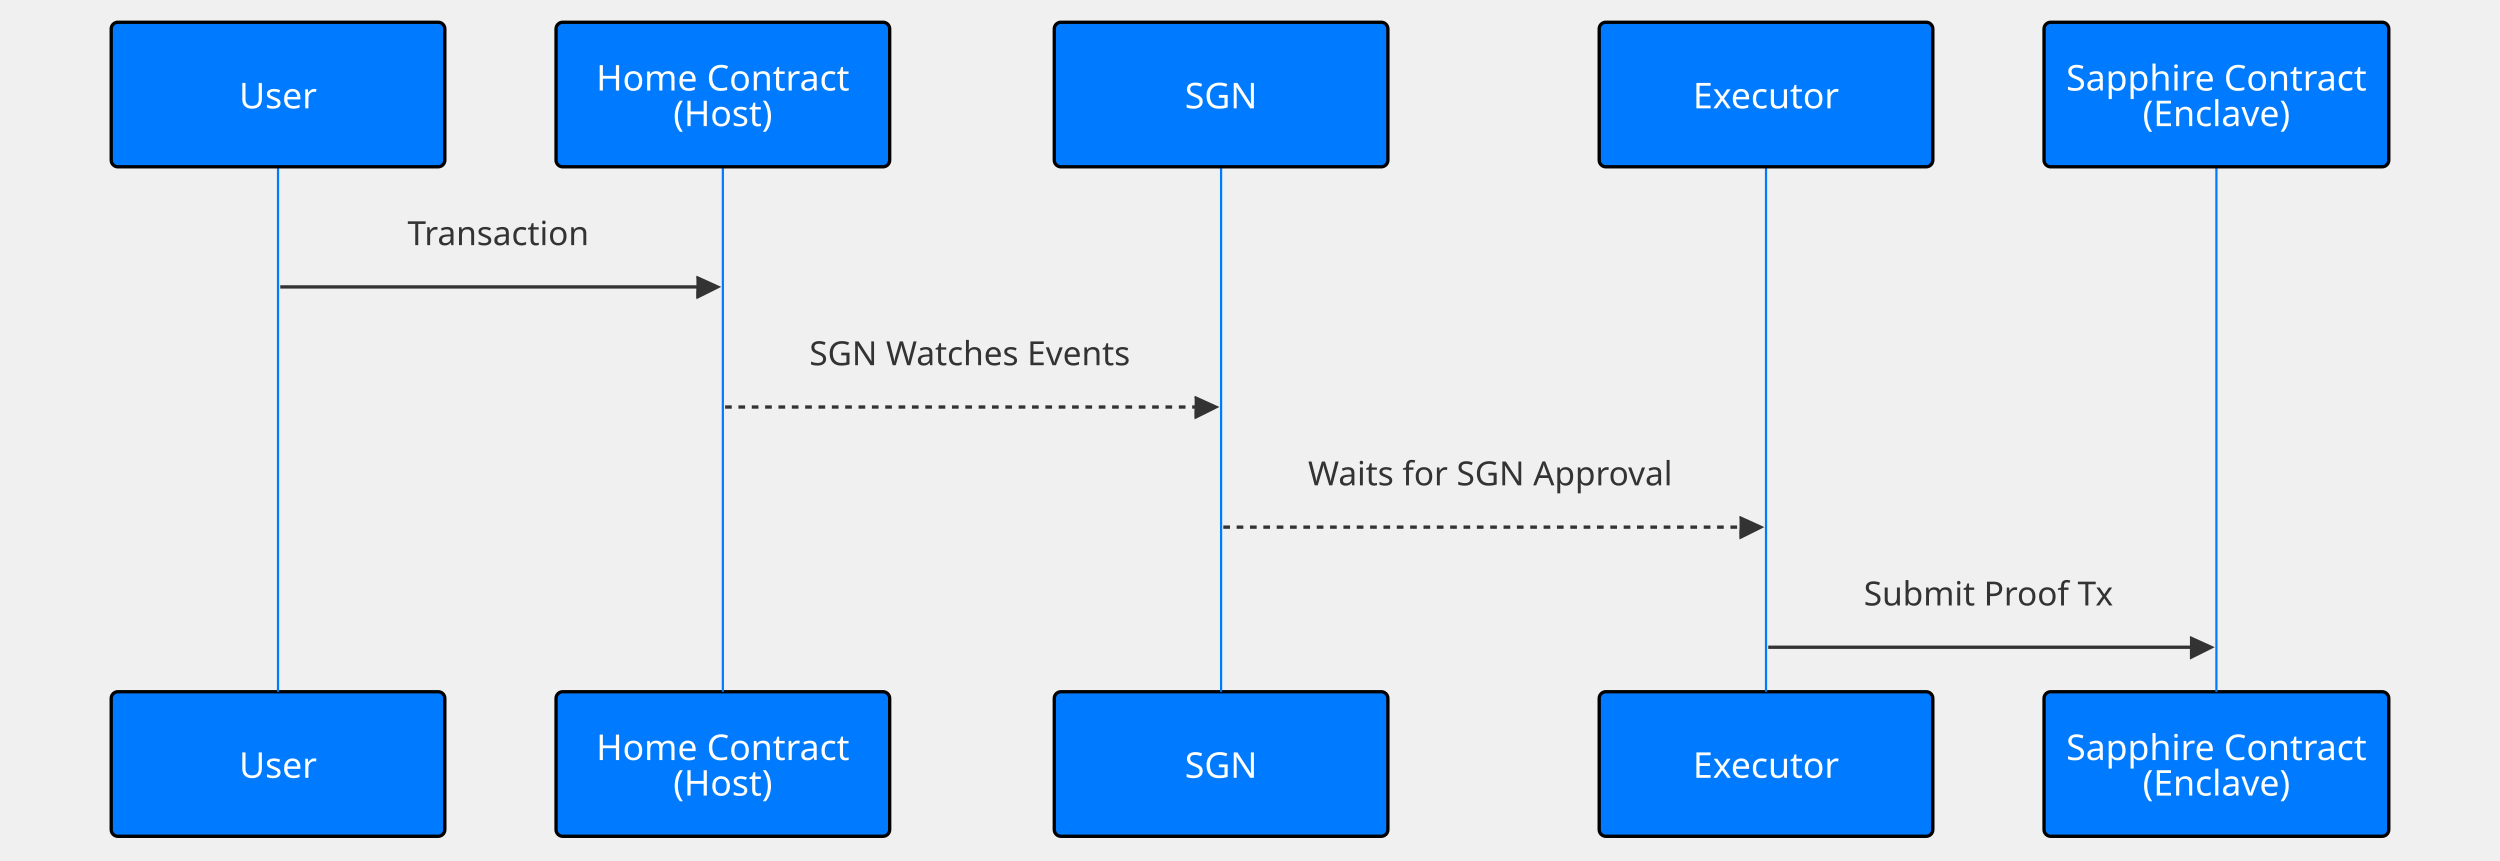
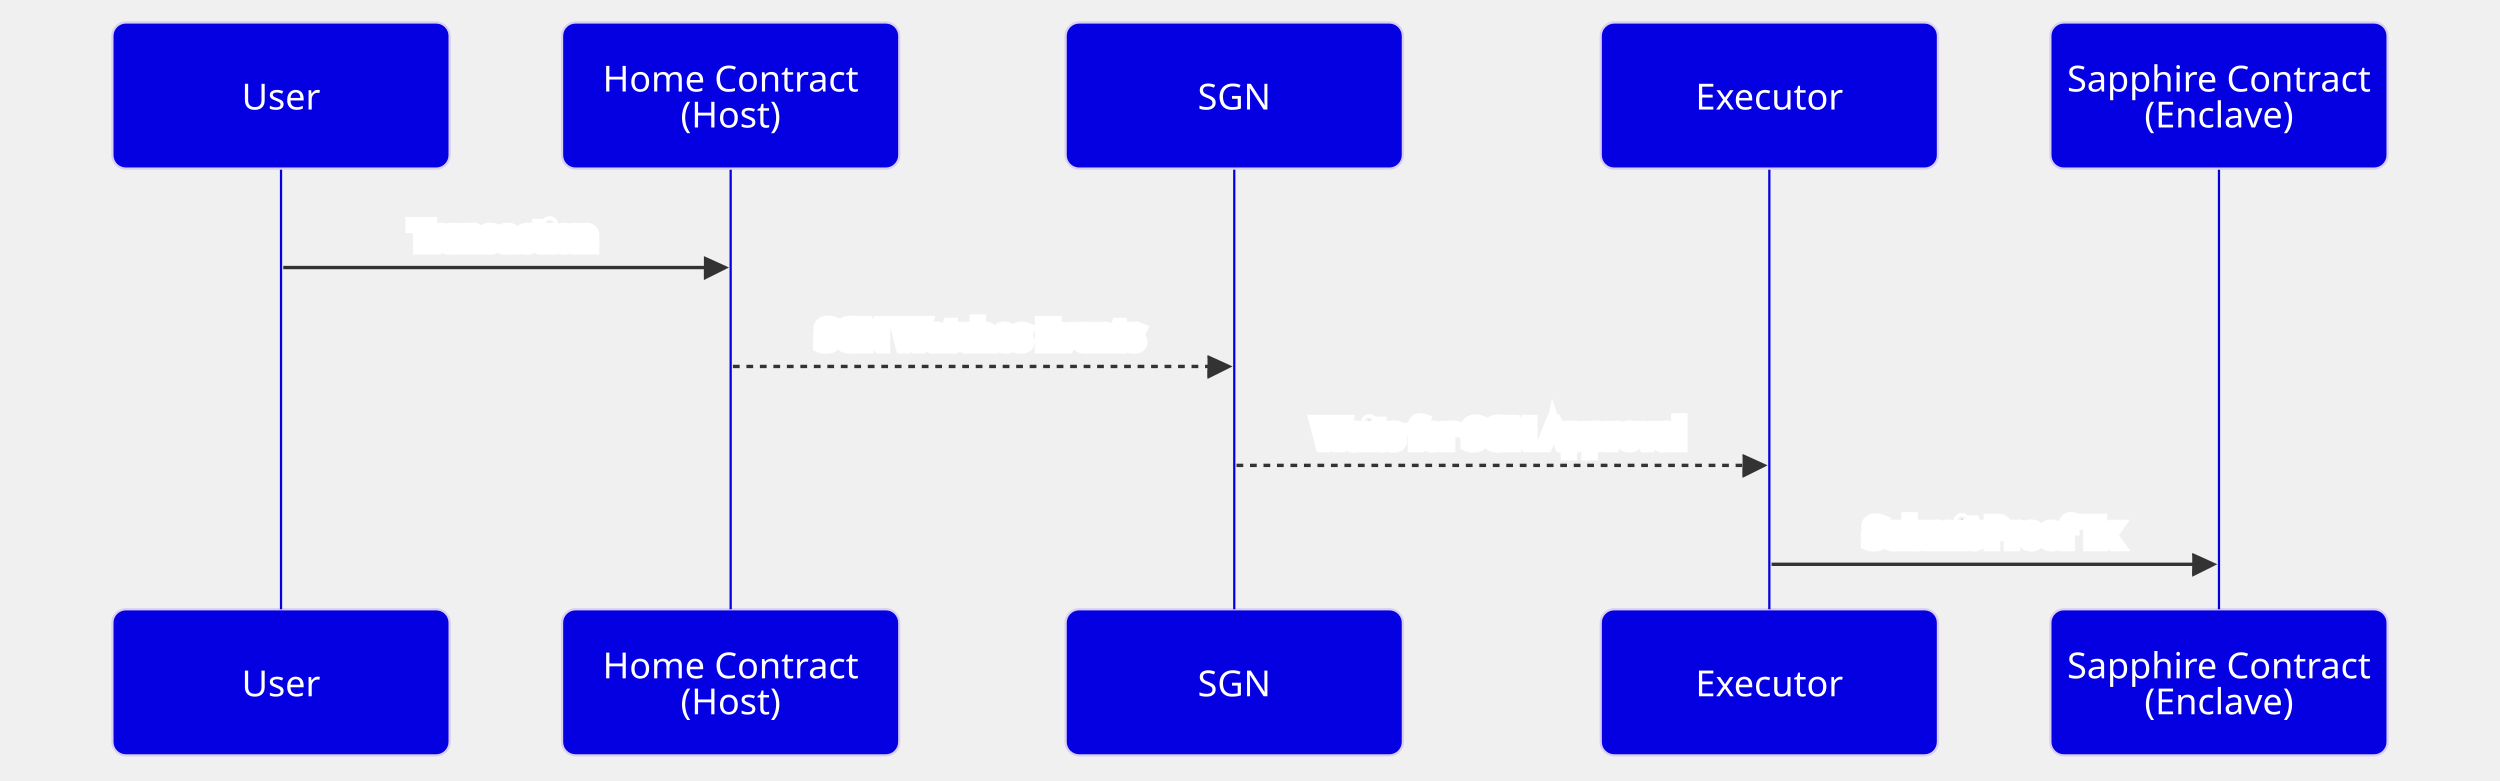
- <svg xmlns="http://www.w3.org/2000/svg" aria-roledescription="sequence" role="graphics-document document" viewBox="-50 -10 1124 387" style="max-width: 1124px; background-color: white;" width="100%" id="my-svg">
+ <svg xmlns="http://www.w3.org/2000/svg" aria-roledescription="sequence" role="graphics-document document" viewBox="-50 -10 1112 347" style="max-width: 1112px; background-color: transparent;" width="100%" id="my-svg">
  <g>
-     <rect class="actor actor-bottom" ry="3" rx="3" name="Sapphire" height="65" width="155" stroke="#666" fill="#eaeaea" y="301" x="869" />
-     <text style="text-anchor: middle; font-size: 16px; font-weight: 400; font-family: &quot;Noto Sans&quot;;" class="actor actor-box" alignment-baseline="central" dominant-baseline="central" y="333.5" x="946.5">
-       <tspan dy="-8" x="946.5">Sapphire Contract</tspan>
+     <rect class="actor actor-bottom" ry="3" rx="3" name="Sapphire" height="65" width="150" stroke="#666" fill="#eaeaea" y="261" x="862" />
+     <text style="text-anchor: middle; font-size: 16px; font-weight: 400; font-family: Tahoma, Verdana, Segoe, sans-serif;" class="actor actor-box" alignment-baseline="central" dominant-baseline="central" y="293.5" x="937">
+       <tspan dy="-8" x="937">Sapphire Contract</tspan>
    </text>
-     <text style="text-anchor: middle; font-size: 16px; font-weight: 400; font-family: &quot;Noto Sans&quot;;" class="actor actor-box" alignment-baseline="central" dominant-baseline="central" y="333.5" x="946.5">
-       <tspan dy="8" x="946.5">(Enclave)</tspan>
+     <text style="text-anchor: middle; font-size: 16px; font-weight: 400; font-family: Tahoma, Verdana, Segoe, sans-serif;" class="actor actor-box" alignment-baseline="central" dominant-baseline="central" y="293.5" x="937">
+       <tspan dy="8" x="937">(Enclave)</tspan>
    </text>
  </g>
  <g>
-     <rect class="actor actor-bottom" ry="3" rx="3" name="Executor" height="65" width="150" stroke="#666" fill="#eaeaea" y="301" x="669" />
-     <text style="text-anchor: middle; font-size: 16px; font-weight: 400; font-family: &quot;Noto Sans&quot;;" class="actor actor-box" alignment-baseline="central" dominant-baseline="central" y="333.5" x="744">
-       <tspan dy="0" x="744">Executor</tspan>
+     <rect class="actor actor-bottom" ry="3" rx="3" name="Executor" height="65" width="150" stroke="#666" fill="#eaeaea" y="261" x="662" />
+     <text style="text-anchor: middle; font-size: 16px; font-weight: 400; font-family: Tahoma, Verdana, Segoe, sans-serif;" class="actor actor-box" alignment-baseline="central" dominant-baseline="central" y="293.5" x="737">
+       <tspan dy="0" x="737">Executor</tspan>
    </text>
  </g>
  <g>
-     <rect class="actor actor-bottom" ry="3" rx="3" name="SGN" height="65" width="150" stroke="#666" fill="#eaeaea" y="301" x="424" />
-     <text style="text-anchor: middle; font-size: 16px; font-weight: 400; font-family: &quot;Noto Sans&quot;;" class="actor actor-box" alignment-baseline="central" dominant-baseline="central" y="333.5" x="499">
+     <rect class="actor actor-bottom" ry="3" rx="3" name="SGN" height="65" width="150" stroke="#666" fill="#eaeaea" y="261" x="424" />
+     <text style="text-anchor: middle; font-size: 16px; font-weight: 400; font-family: Tahoma, Verdana, Segoe, sans-serif;" class="actor actor-box" alignment-baseline="central" dominant-baseline="central" y="293.5" x="499">
      <tspan dy="0" x="499">SGN</tspan>
    </text>
  </g>
  <g>
-     <rect class="actor actor-bottom" ry="3" rx="3" name="Home" height="65" width="150" stroke="#666" fill="#eaeaea" y="301" x="200" />
-     <text style="text-anchor: middle; font-size: 16px; font-weight: 400; font-family: &quot;Noto Sans&quot;;" class="actor actor-box" alignment-baseline="central" dominant-baseline="central" y="333.5" x="275">
+     <rect class="actor actor-bottom" ry="3" rx="3" name="Home" height="65" width="150" stroke="#666" fill="#eaeaea" y="261" x="200" />
+     <text style="text-anchor: middle; font-size: 16px; font-weight: 400; font-family: Tahoma, Verdana, Segoe, sans-serif;" class="actor actor-box" alignment-baseline="central" dominant-baseline="central" y="293.5" x="275">
      <tspan dy="-8" x="275">Home Contract</tspan>
    </text>
-     <text style="text-anchor: middle; font-size: 16px; font-weight: 400; font-family: &quot;Noto Sans&quot;;" class="actor actor-box" alignment-baseline="central" dominant-baseline="central" y="333.5" x="275">
+     <text style="text-anchor: middle; font-size: 16px; font-weight: 400; font-family: Tahoma, Verdana, Segoe, sans-serif;" class="actor actor-box" alignment-baseline="central" dominant-baseline="central" y="293.5" x="275">
      <tspan dy="8" x="275">(Host)</tspan>
    </text>
  </g>
  <g>
-     <rect class="actor actor-bottom" ry="3" rx="3" name="User" height="65" width="150" stroke="#666" fill="#eaeaea" y="301" x="0" />
-     <text style="text-anchor: middle; font-size: 16px; font-weight: 400; font-family: &quot;Noto Sans&quot;;" class="actor actor-box" alignment-baseline="central" dominant-baseline="central" y="333.5" x="75">
+     <rect class="actor actor-bottom" ry="3" rx="3" name="User" height="65" width="150" stroke="#666" fill="#eaeaea" y="261" x="0" />
+     <text style="text-anchor: middle; font-size: 16px; font-weight: 400; font-family: Tahoma, Verdana, Segoe, sans-serif;" class="actor actor-box" alignment-baseline="central" dominant-baseline="central" y="293.5" x="75">
      <tspan dy="0" x="75">User</tspan>
    </text>
  </g>
  <g>
-     <line name="Sapphire" stroke="#999" stroke-width="0.5px" class="actor-line 200" y2="301" x2="946.5" y1="65" x1="946.5" id="actor4" />
+     <line name="Sapphire" stroke="#999" stroke-width="0.5px" class="actor-line 200" y2="261" x2="937" y1="65" x1="937" id="actor4" />
    <g id="root-4">
-       <rect class="actor actor-top" ry="3" rx="3" name="Sapphire" height="65" width="155" stroke="#666" fill="#eaeaea" y="0" x="869" />
-       <text style="text-anchor: middle; font-size: 16px; font-weight: 400; font-family: &quot;Noto Sans&quot;;" class="actor actor-box" alignment-baseline="central" dominant-baseline="central" y="32.5" x="946.5">
-         <tspan dy="-8" x="946.5">Sapphire Contract</tspan>
+       <rect class="actor actor-top" ry="3" rx="3" name="Sapphire" height="65" width="150" stroke="#666" fill="#eaeaea" y="0" x="862" />
+       <text style="text-anchor: middle; font-size: 16px; font-weight: 400; font-family: Tahoma, Verdana, Segoe, sans-serif;" class="actor actor-box" alignment-baseline="central" dominant-baseline="central" y="32.5" x="937">
+         <tspan dy="-8" x="937">Sapphire Contract</tspan>
      </text>
-       <text style="text-anchor: middle; font-size: 16px; font-weight: 400; font-family: &quot;Noto Sans&quot;;" class="actor actor-box" alignment-baseline="central" dominant-baseline="central" y="32.5" x="946.5">
-         <tspan dy="8" x="946.5">(Enclave)</tspan>
+       <text style="text-anchor: middle; font-size: 16px; font-weight: 400; font-family: Tahoma, Verdana, Segoe, sans-serif;" class="actor actor-box" alignment-baseline="central" dominant-baseline="central" y="32.5" x="937">
+         <tspan dy="8" x="937">(Enclave)</tspan>
      </text>
    </g>
  </g>
  <g>
-     <line name="Executor" stroke="#999" stroke-width="0.5px" class="actor-line 200" y2="301" x2="744" y1="65" x1="744" id="actor3" />
+     <line name="Executor" stroke="#999" stroke-width="0.5px" class="actor-line 200" y2="261" x2="737" y1="65" x1="737" id="actor3" />
    <g id="root-3">
-       <rect class="actor actor-top" ry="3" rx="3" name="Executor" height="65" width="150" stroke="#666" fill="#eaeaea" y="0" x="669" />
-       <text style="text-anchor: middle; font-size: 16px; font-weight: 400; font-family: &quot;Noto Sans&quot;;" class="actor actor-box" alignment-baseline="central" dominant-baseline="central" y="32.5" x="744">
-         <tspan dy="0" x="744">Executor</tspan>
+       <rect class="actor actor-top" ry="3" rx="3" name="Executor" height="65" width="150" stroke="#666" fill="#eaeaea" y="0" x="662" />
+       <text style="text-anchor: middle; font-size: 16px; font-weight: 400; font-family: Tahoma, Verdana, Segoe, sans-serif;" class="actor actor-box" alignment-baseline="central" dominant-baseline="central" y="32.5" x="737">
+         <tspan dy="0" x="737">Executor</tspan>
      </text>
    </g>
  </g>
  <g>
-     <line name="SGN" stroke="#999" stroke-width="0.5px" class="actor-line 200" y2="301" x2="499" y1="65" x1="499" id="actor2" />
+     <line name="SGN" stroke="#999" stroke-width="0.5px" class="actor-line 200" y2="261" x2="499" y1="65" x1="499" id="actor2" />
    <g id="root-2">
      <rect class="actor actor-top" ry="3" rx="3" name="SGN" height="65" width="150" stroke="#666" fill="#eaeaea" y="0" x="424" />
-       <text style="text-anchor: middle; font-size: 16px; font-weight: 400; font-family: &quot;Noto Sans&quot;;" class="actor actor-box" alignment-baseline="central" dominant-baseline="central" y="32.5" x="499">
+       <text style="text-anchor: middle; font-size: 16px; font-weight: 400; font-family: Tahoma, Verdana, Segoe, sans-serif;" class="actor actor-box" alignment-baseline="central" dominant-baseline="central" y="32.5" x="499">
        <tspan dy="0" x="499">SGN</tspan>
      </text>
    </g>
  </g>
  <g>
-     <line name="Home" stroke="#999" stroke-width="0.5px" class="actor-line 200" y2="301" x2="275" y1="65" x1="275" id="actor1" />
+     <line name="Home" stroke="#999" stroke-width="0.5px" class="actor-line 200" y2="261" x2="275" y1="65" x1="275" id="actor1" />
    <g id="root-1">
      <rect class="actor actor-top" ry="3" rx="3" name="Home" height="65" width="150" stroke="#666" fill="#eaeaea" y="0" x="200" />
-       <text style="text-anchor: middle; font-size: 16px; font-weight: 400; font-family: &quot;Noto Sans&quot;;" class="actor actor-box" alignment-baseline="central" dominant-baseline="central" y="32.5" x="275">
+       <text style="text-anchor: middle; font-size: 16px; font-weight: 400; font-family: Tahoma, Verdana, Segoe, sans-serif;" class="actor actor-box" alignment-baseline="central" dominant-baseline="central" y="32.5" x="275">
        <tspan dy="-8" x="275">Home Contract</tspan>
      </text>
-       <text style="text-anchor: middle; font-size: 16px; font-weight: 400; font-family: &quot;Noto Sans&quot;;" class="actor actor-box" alignment-baseline="central" dominant-baseline="central" y="32.5" x="275">
+       <text style="text-anchor: middle; font-size: 16px; font-weight: 400; font-family: Tahoma, Verdana, Segoe, sans-serif;" class="actor actor-box" alignment-baseline="central" dominant-baseline="central" y="32.5" x="275">
        <tspan dy="8" x="275">(Host)</tspan>
      </text>
    </g>
  </g>
  <g>
-     <line name="User" stroke="#999" stroke-width="0.5px" class="actor-line 200" y2="301" x2="75" y1="65" x1="75" id="actor0" />
+     <line name="User" stroke="#999" stroke-width="0.5px" class="actor-line 200" y2="261" x2="75" y1="65" x1="75" id="actor0" />
    <g id="root-0">
      <rect class="actor actor-top" ry="3" rx="3" name="User" height="65" width="150" stroke="#666" fill="#eaeaea" y="0" x="0" />
-       <text style="text-anchor: middle; font-size: 16px; font-weight: 400; font-family: &quot;Noto Sans&quot;;" class="actor actor-box" alignment-baseline="central" dominant-baseline="central" y="32.5" x="75">
+       <text style="text-anchor: middle; font-size: 16px; font-weight: 400; font-family: Tahoma, Verdana, Segoe, sans-serif;" class="actor actor-box" alignment-baseline="central" dominant-baseline="central" y="32.5" x="75">
        <tspan dy="0" x="75">User</tspan>
      </text>
    </g>
  </g>
-   <style>#my-svg{font-family:Noto Sans;font-size:16px;fill:#333;}@keyframes edge-animation-frame{from{stroke-dashoffset:0;}}@keyframes dash{to{stroke-dashoffset:0;}}#my-svg .edge-animation-slow{stroke-dasharray:9,5!important;stroke-dashoffset:900;animation:dash 50s linear infinite;stroke-linecap:round;}#my-svg .edge-animation-fast{stroke-dasharray:9,5!important;stroke-dashoffset:900;animation:dash 20s linear infinite;stroke-linecap:round;}#my-svg .error-icon{fill:#552222;}#my-svg .error-text{fill:#552222;stroke:#552222;}#my-svg .edge-thickness-normal{stroke-width:1px;}#my-svg .edge-thickness-thick{stroke-width:3.5px;}#my-svg .edge-pattern-solid{stroke-dasharray:0;}#my-svg .edge-thickness-invisible{stroke-width:0;fill:none;}#my-svg .edge-pattern-dashed{stroke-dasharray:3;}#my-svg .edge-pattern-dotted{stroke-dasharray:2;}#my-svg .marker{fill:#333333;stroke:#333333;}#my-svg .marker.cross{stroke:#333333;}#my-svg svg{font-family:Noto Sans;font-size:16px;}#my-svg p{margin:0;}#my-svg .actor{stroke:hsl(259.626, 59.777%, 87.902%);fill:#ECECFF;}#my-svg text.actor&gt;tspan{fill:black;stroke:none;}#my-svg .actor-line{stroke:hsl(259.626, 59.777%, 87.902%);}#my-svg .messageLine0{stroke-width:1.5;stroke-dasharray:none;stroke:#333;}#my-svg .messageLine1{stroke-width:1.5;stroke-dasharray:2,2;stroke:#333;}#my-svg #arrowhead path{fill:#333;stroke:#333;}#my-svg .sequenceNumber{fill:white;}#my-svg #sequencenumber{fill:#333;}#my-svg #crosshead path{fill:#333;stroke:#333;}#my-svg .messageText{fill:#333;stroke:none;}#my-svg .labelBox{stroke:hsl(259.626, 59.777%, 87.902%);fill:#ECECFF;}#my-svg .labelText,#my-svg .labelText&gt;tspan{fill:black;stroke:none;}#my-svg .loopText,#my-svg .loopText&gt;tspan{fill:black;stroke:none;}#my-svg .loopLine{stroke-width:2px;stroke-dasharray:2,2;stroke:hsl(259.626, 59.777%, 87.902%);fill:hsl(259.626, 59.777%, 87.902%);}#my-svg .note{stroke:#aaaa33;fill:#fff5ad;}#my-svg .noteText,#my-svg .noteText&gt;tspan{fill:black;stroke:none;}#my-svg .activation0{fill:#f4f4f4;stroke:#666;}#my-svg .activation1{fill:#f4f4f4;stroke:#666;}#my-svg .activation2{fill:#f4f4f4;stroke:#666;}#my-svg .actorPopupMenu{position:absolute;}#my-svg .actorPopupMenuPanel{position:absolute;fill:#ECECFF;box-shadow:0px 8px 16px 0px rgba(0,0,0,0.2);filter:drop-shadow(3px 5px 2px rgb(0 0 0 / 0.4));}#my-svg .actor-man line{stroke:hsl(259.626, 59.777%, 87.902%);fill:#ECECFF;}#my-svg .actor-man circle,#my-svg line{stroke:hsl(259.626, 59.777%, 87.902%);fill:#ECECFF;stroke-width:2px;}#my-svg .actor,#my-svg .labelBox{stroke:black!important;stroke-width:1.5px!important;fill:#007bff!important;}#my-svg .note{fill:#007bff!important;stroke-width:1px!important;stroke:black!important;}#my-svg .noteText tspan,#my-svg .actor tspan,#my-svg .labelText{fill:white!important;}#my-svg .loopText,#my-svg .loopText tspan{fill:#007bff!important;}#my-svg .actor-line{stroke:#007bff!important;stroke-width:1px;}#my-svg .messageText,#my-svg .loopText,#my-svg .labelText,#my-svg .noteText{font-size:15px!important;stroke:none!important;background:white!important;}#my-svg .loopLine,#my-svg line{stroke:#333!important;stroke-width:1px;fill:none!important;}#my-svg .activation0{fill:#eaecef;stroke:#333;}@media (prefers-color-scheme: dark){#my-svg{background-color:#1b1b1d!important;}#my-svg #arrowhead path{fill:white!important;stroke:white!important;}#my-svg .actor,#my-svg .labelBox{stroke:white!important;stroke-width:1.5px!important;fill:#1E88E5!important;}#my-svg .note{fill:#1E88E5!important;stroke-width:1px!important;}#my-svg .noteText tspan,#my-svg .actor tspan,#my-svg .labelText{fill:white!important;}#my-svg .actor-line{stroke:white!important;stroke-width:1px;}#my-svg .messageLine0,#my-svg line{stroke:white!important;}#my-svg .messageText,#my-svg .labelText,#my-svg .noteText{font-size:15px!important;fill:white!important;}#my-svg .loopText,#my-svg .loopText tspan{font-size:15px!important;fill:#1E88E5!important;}#my-svg .loopLine,#my-svg line{stroke:white!important;stroke-width:1px;}#my-svg .activation0{fill:#666666!important;stroke:white;}}#my-svg :root{--mermaid-font-family:Noto Sans;}</style>
+   <style>#my-svg{font-family:Tahoma,Verdana,Segoe,sans-serif;font-size:16px;fill:#333;}@keyframes edge-animation-frame{from{stroke-dashoffset:0;}}@keyframes dash{to{stroke-dashoffset:0;}}#my-svg .edge-animation-slow{stroke-dasharray:9,5!important;stroke-dashoffset:900;animation:dash 50s linear infinite;stroke-linecap:round;}#my-svg .edge-animation-fast{stroke-dasharray:9,5!important;stroke-dashoffset:900;animation:dash 20s linear infinite;stroke-linecap:round;}#my-svg .error-icon{fill:#552222;}#my-svg .error-text{fill:#552222;stroke:#552222;}#my-svg .edge-thickness-normal{stroke-width:1px;}#my-svg .edge-thickness-thick{stroke-width:3.5px;}#my-svg .edge-pattern-solid{stroke-dasharray:0;}#my-svg .edge-thickness-invisible{stroke-width:0;fill:none;}#my-svg .edge-pattern-dashed{stroke-dasharray:3;}#my-svg .edge-pattern-dotted{stroke-dasharray:2;}#my-svg .marker{fill:#333333;stroke:#333333;}#my-svg .marker.cross{stroke:#333333;}#my-svg svg{font-family:Tahoma,Verdana,Segoe,sans-serif;font-size:16px;}#my-svg p{margin:0;}#my-svg .actor{stroke:hsl(259.626, 59.777%, 87.902%);fill:#ECECFF;}#my-svg text.actor&gt;tspan{fill:black;stroke:none;}#my-svg .actor-line{stroke:hsl(259.626, 59.777%, 87.902%);}#my-svg .messageLine0{stroke-width:1.5;stroke-dasharray:none;stroke:#333;}#my-svg .messageLine1{stroke-width:1.5;stroke-dasharray:2,2;stroke:#333;}#my-svg #arrowhead path{fill:#333;stroke:#333;}#my-svg .sequenceNumber{fill:white;}#my-svg #sequencenumber{fill:#333;}#my-svg #crosshead path{fill:#333;stroke:#333;}#my-svg .messageText{fill:#333;stroke:none;}#my-svg .labelBox{stroke:hsl(259.626, 59.777%, 87.902%);fill:#ECECFF;}#my-svg .labelText,#my-svg .labelText&gt;tspan{fill:black;stroke:none;}#my-svg .loopText,#my-svg .loopText&gt;tspan{fill:black;stroke:none;}#my-svg .loopLine{stroke-width:2px;stroke-dasharray:2,2;stroke:hsl(259.626, 59.777%, 87.902%);fill:hsl(259.626, 59.777%, 87.902%);}#my-svg .note{stroke:#aaaa33;fill:#fff5ad;}#my-svg .noteText,#my-svg .noteText&gt;tspan{fill:black;stroke:none;}#my-svg .activation0{fill:#f4f4f4;stroke:#666;}#my-svg .activation1{fill:#f4f4f4;stroke:#666;}#my-svg .activation2{fill:#f4f4f4;stroke:#666;}#my-svg .actorPopupMenu{position:absolute;}#my-svg .actorPopupMenuPanel{position:absolute;fill:#ECECFF;box-shadow:0px 8px 16px 0px rgba(0,0,0,0.2);filter:drop-shadow(3px 5px 2px rgb(0 0 0 / 0.4));}#my-svg .actor-man line{stroke:hsl(259.626, 59.777%, 87.902%);fill:#ECECFF;}#my-svg .actor-man circle,#my-svg line{stroke:hsl(259.626, 59.777%, 87.902%);fill:#ECECFF;stroke-width:2px;}#my-svg .actor,#my-svg .labelBox{fill:#0500e1!important;ry:6;rx:6;}#my-svg .note{fill:#0500e1!important;stroke-width:1px!important;stroke:black!important;}#my-svg .noteText tspan,#my-svg .actor tspan,#my-svg .labelText{fill:white!important;}#my-svg .messageText{paint-order:stroke!important;stroke:white!important;stroke-width:6px!important;}#my-svg .loopText,#my-svg .loopText tspan{fill:#0500e1!important;}#my-svg .actor-line{stroke:#0500e1!important;stroke-width:1px;}#my-svg .messageText,#my-svg .loopText,#my-svg .labelText,#my-svg .noteText{font-size:15px!important;background:white!important;}#my-svg .messageText{paint-order:stroke!important;stroke:white!important;stroke-width:6px!important;}#my-svg .edgeLabel p{background-color:#DAE8FC!important;border-radius:6px;}#my-svg span.edgeLabel[style*="color:#ffffff"] p{background-color:white!important;}#my-svg .loopLine,#my-svg line{stroke:#333!important;stroke-width:1px;fill:none!important;}#my-svg .activation0,#my-svg .activation1{fill:#CCE5FF;stroke:none;}#my-svg rect.note,#my-svg .node rect,#my-svg .cluster rect{ry:6;rx:6;}#my-svg .cluster rect{fill:#DAE8FC;stroke:#0500e1;}#my-svg .labelBkg{background-color:transparent;}#my-svg .highlightNodes p{color:white!important;}#my-svg .edgePaths path{stroke:#1b1b1d!important;}#my-svg .marker path,#my-svg .arrowheadPath{fill:#1b1b1d!important;stroke:#1b1b1d!important;}#my-svg .nodeLabel p{color:#1b1b1d;}#my-svg .highlightNodes rect,#my-svg .highlightNodes circle,#my-svg .highlightNodes path{fill:#0500e1!important;stroke:#1b1b1d!important;}#my-svg .endpointNode rect{fill:#ffffff!important;stroke:#1b1b1d!important;}#my-svg [fill="rgba(999,999,999,0)"]{stroke:none;}@media (prefers-color-scheme: dark){#my-svg{background-color:#1b1b1d!important;}#my-svg #arrowhead path{fill:white!important;stroke:white!important;}#my-svg .actor,#my-svg .labelBox{stroke:#00ffff!important;stroke-width:1.5px!important;fill:#1b1b1d!important;}#my-svg .note{fill:#00ffff!important;stroke-width:1px!important;}#my-svg rect.note{stroke:#00ffff!important;fill:#1b1b1d!important;}#my-svg .noteText tspan,#my-svg .actor tspan,#my-svg .labelText{fill:white!important;}#my-svg .actor-line{stroke:#00ffff!important;stroke-width:1px;}#my-svg .messageLine0,#my-svg line{stroke:white!important;}#my-svg .messageText,#my-svg .labelText,#my-svg .noteText{font-size:15px!important;fill:white!important;}#my-svg .messageText{paint-order:stroke!important;stroke:#1b1b1d!important;stroke-width:6px!important;}#my-svg .loopText,#my-svg .loopText tspan{font-size:15px!important;fill:#00ffff!important;}#my-svg .loopLine,#my-svg line{stroke:white!important;stroke-width:1px;}#my-svg .edgeLabel p{background-color:#001933!important;color:white!important;border:none!important;}#my-svg .cluster rect{fill:#001933!important;stroke:#00ffff!important;}#my-svg .edgePaths path{stroke:white!important;}#my-svg .nodeLabel p{color:white!important;}#my-svg .marker path,#my-svg .arrowheadPath{fill:white!important;stroke:white!important;}#my-svg .activation0,#my-svg .activation1{fill:#001933;stroke:white;}#my-svg .highlightNodes rect,#my-svg .highlightNodes circle,#my-svg .highlightNodes path{fill:#00ffff!important;stroke:#ffffff!important;}#my-svg .highlightNodes p{color:#1b1b1d!important;}#my-svg .endpointNode rect{fill:#1b1b1d!important;stroke:#ffffff!important;}#my-svg:has([fill="rgba(999,999,999,0)"]){background-color:#193c47!important;}#my-svg:has([fill="rgba(999,999,999,0)"]) .messageText{stroke:#193c47!important;}}#my-svg :root{--mermaid-font-family:Tahoma,Verdana,Segoe,sans-serif;}</style>
  <g />
  <defs>
    <symbol height="24" width="24" id="computer">
      <path d="M2 2v13h20v-13h-20zm18 11h-16v-9h16v9zm-10.228 6l.466-1h3.524l.467 1h-4.457zm14.228 3h-24l2-6h2.104l-1.33 4h18.45l-1.297-4h2.073l2 6zm-5-10h-14v-7h14v7z" transform="scale(.5)" />
    </symbol>
  </defs>
  <defs>
    <symbol clip-rule="evenodd" fill-rule="evenodd" id="database">
      <path d="M12.258.001l.256.004.255.005.253.008.251.01.249.012.247.015.246.016.242.019.241.02.239.023.236.024.233.027.231.028.229.031.225.032.223.034.22.036.217.038.214.04.211.041.208.043.205.045.201.046.198.048.194.05.191.051.187.053.183.054.18.056.175.057.172.059.168.06.163.061.16.063.155.064.15.066.074.033.073.033.071.034.07.034.069.035.068.035.067.035.066.035.064.036.064.036.062.036.06.036.06.037.058.037.058.037.055.038.055.038.053.038.052.038.051.039.05.039.048.039.047.039.045.04.044.04.043.04.041.04.04.041.039.041.037.041.036.041.034.041.033.042.032.042.03.042.029.042.027.042.026.043.024.043.023.043.021.043.02.043.018.044.017.043.015.044.013.044.012.044.011.045.009.044.007.045.006.045.004.045.002.045.001.045v17l-.001.045-.002.045-.004.045-.006.045-.007.045-.009.044-.011.045-.012.044-.013.044-.015.044-.017.043-.018.044-.02.043-.021.043-.023.043-.024.043-.026.043-.027.042-.029.042-.03.042-.032.042-.033.042-.034.041-.036.041-.037.041-.039.041-.04.041-.041.04-.043.04-.044.04-.045.04-.047.039-.048.039-.05.039-.051.039-.052.038-.053.038-.055.038-.055.038-.058.037-.058.037-.06.037-.06.036-.062.036-.064.036-.064.036-.066.035-.067.035-.068.035-.069.035-.07.034-.071.034-.073.033-.074.033-.15.066-.155.064-.16.063-.163.061-.168.06-.172.059-.175.057-.18.056-.183.054-.187.053-.191.051-.194.05-.198.048-.201.046-.205.045-.208.043-.211.041-.214.04-.217.038-.22.036-.223.034-.225.032-.229.031-.231.028-.233.027-.236.024-.239.023-.241.02-.242.019-.246.016-.247.015-.249.012-.251.01-.253.008-.255.005-.256.004-.258.001-.258-.001-.256-.004-.255-.005-.253-.008-.251-.01-.249-.012-.247-.015-.245-.016-.243-.019-.241-.02-.238-.023-.236-.024-.234-.027-.231-.028-.228-.031-.226-.032-.223-.034-.22-.036-.217-.038-.214-.04-.211-.041-.208-.043-.204-.045-.201-.046-.198-.048-.195-.05-.19-.051-.187-.053-.184-.054-.179-.056-.176-.057-.172-.059-.167-.06-.164-.061-.159-.063-.155-.064-.151-.066-.074-.033-.072-.033-.072-.034-.07-.034-.069-.035-.068-.035-.067-.035-.066-.035-.064-.036-.063-.036-.062-.036-.061-.036-.06-.037-.058-.037-.057-.037-.056-.038-.055-.038-.053-.038-.052-.038-.051-.039-.049-.039-.049-.039-.046-.039-.046-.04-.044-.04-.043-.04-.041-.04-.04-.041-.039-.041-.037-.041-.036-.041-.034-.041-.033-.042-.032-.042-.03-.042-.029-.042-.027-.042-.026-.043-.024-.043-.023-.043-.021-.043-.02-.043-.018-.044-.017-.043-.015-.044-.013-.044-.012-.044-.011-.045-.009-.044-.007-.045-.006-.045-.004-.045-.002-.045-.001-.045v-17l.001-.045.002-.045.004-.045.006-.045.007-.045.009-.044.011-.045.012-.044.013-.044.015-.044.017-.043.018-.044.02-.043.021-.043.023-.043.024-.043.026-.043.027-.042.029-.042.03-.042.032-.042.033-.042.034-.041.036-.041.037-.041.039-.041.04-.041.041-.04.043-.04.044-.04.046-.04.046-.039.049-.039.049-.039.051-.039.052-.038.053-.038.055-.038.056-.038.057-.037.058-.037.06-.037.061-.036.062-.036.063-.036.064-.036.066-.035.067-.035.068-.035.069-.035.07-.034.072-.034.072-.033.074-.033.151-.066.155-.064.159-.063.164-.061.167-.06.172-.059.176-.057.179-.056.184-.054.187-.053.19-.051.195-.05.198-.048.201-.046.204-.045.208-.043.211-.041.214-.04.217-.038.22-.036.223-.034.226-.032.228-.031.231-.028.234-.027.236-.024.238-.023.241-.02.243-.019.245-.016.247-.015.249-.012.251-.01.253-.008.255-.005.256-.004.258-.001.258.001zm-9.258 20.499v.01l.001.021.003.021.004.022.005.021.006.022.007.022.009.023.01.022.011.023.012.023.013.023.015.023.016.024.017.023.018.024.019.024.021.024.022.025.023.024.024.025.052.049.056.05.061.051.066.051.07.051.075.051.079.052.084.052.088.052.092.052.097.052.102.051.105.052.11.052.114.051.119.051.123.051.127.05.131.05.135.05.139.048.144.049.147.047.152.047.155.047.16.045.163.045.167.043.171.043.176.041.178.041.183.039.187.039.19.037.194.035.197.035.202.033.204.031.209.03.212.029.216.027.219.025.222.024.226.021.23.02.233.018.236.016.24.015.243.012.246.01.249.008.253.005.256.004.259.001.26-.001.257-.004.254-.005.25-.008.247-.011.244-.012.241-.014.237-.016.233-.018.231-.021.226-.021.224-.024.22-.026.216-.027.212-.028.21-.031.205-.031.202-.034.198-.034.194-.036.191-.037.187-.039.183-.04.179-.04.175-.042.172-.043.168-.044.163-.045.16-.046.155-.046.152-.047.148-.048.143-.049.139-.049.136-.05.131-.05.126-.05.123-.051.118-.052.114-.051.11-.052.106-.052.101-.052.096-.052.092-.052.088-.053.083-.051.079-.052.074-.052.07-.051.065-.051.06-.051.056-.05.051-.05.023-.024.023-.025.021-.024.02-.024.019-.024.018-.024.017-.024.015-.023.014-.024.013-.023.012-.023.01-.023.01-.022.008-.022.006-.022.006-.022.004-.022.004-.021.001-.021.001-.021v-4.127l-.077.055-.08.053-.083.054-.085.053-.087.052-.09.052-.093.051-.095.05-.097.05-.1.049-.102.049-.105.048-.106.047-.109.047-.111.046-.114.045-.115.045-.118.044-.12.043-.122.042-.124.042-.126.041-.128.04-.13.04-.132.038-.134.038-.135.037-.138.037-.139.035-.142.035-.143.034-.144.033-.147.032-.148.031-.15.03-.151.03-.153.029-.154.027-.156.027-.158.026-.159.025-.161.024-.162.023-.163.022-.165.021-.166.02-.167.019-.169.018-.169.017-.171.016-.173.015-.173.014-.175.013-.175.012-.177.011-.178.01-.179.008-.179.008-.181.006-.182.005-.182.004-.184.003-.184.002h-.37l-.184-.002-.184-.003-.182-.004-.182-.005-.181-.006-.179-.008-.179-.008-.178-.01-.176-.011-.176-.012-.175-.013-.173-.014-.172-.015-.171-.016-.17-.017-.169-.018-.167-.019-.166-.02-.165-.021-.163-.022-.162-.023-.161-.024-.159-.025-.157-.026-.156-.027-.155-.027-.153-.029-.151-.03-.15-.03-.148-.031-.146-.032-.145-.033-.143-.034-.141-.035-.14-.035-.137-.037-.136-.037-.134-.038-.132-.038-.13-.04-.128-.04-.126-.041-.124-.042-.122-.042-.12-.044-.117-.043-.116-.045-.113-.045-.112-.046-.109-.047-.106-.047-.105-.048-.102-.049-.1-.049-.097-.05-.095-.05-.093-.052-.09-.051-.087-.052-.085-.053-.083-.054-.08-.054-.077-.054v4.127zm0-5.654v.011l.001.021.003.021.004.021.005.022.006.022.007.022.009.022.01.022.011.023.012.023.013.023.015.024.016.023.017.024.018.024.019.024.021.024.022.024.023.025.024.024.052.05.056.05.061.05.066.051.07.051.075.052.079.051.084.052.088.052.092.052.097.052.102.052.105.052.11.051.114.051.119.052.123.05.127.051.131.05.135.049.139.049.144.048.147.048.152.047.155.046.16.045.163.045.167.044.171.042.176.042.178.04.183.04.187.038.19.037.194.036.197.034.202.033.204.032.209.03.212.028.216.027.219.025.222.024.226.022.23.02.233.018.236.016.24.014.243.012.246.01.249.008.253.006.256.003.259.001.26-.001.257-.003.254-.006.25-.008.247-.01.244-.012.241-.015.237-.016.233-.018.231-.02.226-.022.224-.024.22-.025.216-.027.212-.029.21-.03.205-.032.202-.033.198-.035.194-.036.191-.037.187-.039.183-.039.179-.041.175-.042.172-.043.168-.044.163-.045.16-.045.155-.047.152-.047.148-.048.143-.048.139-.05.136-.049.131-.05.126-.051.123-.051.118-.051.114-.052.11-.052.106-.052.101-.052.096-.052.092-.052.088-.052.083-.052.079-.052.074-.051.07-.052.065-.051.06-.05.056-.051.051-.049.023-.025.023-.024.021-.025.02-.024.019-.024.018-.024.017-.024.015-.023.014-.023.013-.024.012-.022.01-.023.01-.023.008-.022.006-.022.006-.022.004-.021.004-.022.001-.021.001-.021v-4.139l-.077.054-.08.054-.083.054-.085.052-.087.053-.09.051-.093.051-.095.051-.097.05-.1.049-.102.049-.105.048-.106.047-.109.047-.111.046-.114.045-.115.044-.118.044-.12.044-.122.042-.124.042-.126.041-.128.04-.13.039-.132.039-.134.038-.135.037-.138.036-.139.036-.142.035-.143.033-.144.033-.147.033-.148.031-.15.03-.151.03-.153.028-.154.028-.156.027-.158.026-.159.025-.161.024-.162.023-.163.022-.165.021-.166.02-.167.019-.169.018-.169.017-.171.016-.173.015-.173.014-.175.013-.175.012-.177.011-.178.009-.179.009-.179.007-.181.007-.182.005-.182.004-.184.003-.184.002h-.37l-.184-.002-.184-.003-.182-.004-.182-.005-.181-.007-.179-.007-.179-.009-.178-.009-.176-.011-.176-.012-.175-.013-.173-.014-.172-.015-.171-.016-.17-.017-.169-.018-.167-.019-.166-.02-.165-.021-.163-.022-.162-.023-.161-.024-.159-.025-.157-.026-.156-.027-.155-.028-.153-.028-.151-.03-.15-.03-.148-.031-.146-.033-.145-.033-.143-.033-.141-.035-.14-.036-.137-.036-.136-.037-.134-.038-.132-.039-.13-.039-.128-.04-.126-.041-.124-.042-.122-.043-.12-.043-.117-.044-.116-.044-.113-.046-.112-.046-.109-.046-.106-.047-.105-.048-.102-.049-.1-.049-.097-.05-.095-.051-.093-.051-.09-.051-.087-.053-.085-.052-.083-.054-.08-.054-.077-.054v4.139zm0-5.666v.011l.001.02.003.022.004.021.005.022.006.021.007.022.009.023.01.022.011.023.012.023.013.023.015.023.016.024.017.024.018.023.019.024.021.025.022.024.023.024.024.025.052.05.056.05.061.05.066.051.07.051.075.052.079.051.084.052.088.052.092.052.097.052.102.052.105.051.11.052.114.051.119.051.123.051.127.05.131.05.135.05.139.049.144.048.147.048.152.047.155.046.16.045.163.045.167.043.171.043.176.042.178.04.183.04.187.038.19.037.194.036.197.034.202.033.204.032.209.03.212.028.216.027.219.025.222.024.226.021.23.02.233.018.236.017.24.014.243.012.246.01.249.008.253.006.256.003.259.001.26-.001.257-.003.254-.006.25-.008.247-.01.244-.013.241-.014.237-.016.233-.018.231-.02.226-.022.224-.024.22-.025.216-.027.212-.029.21-.03.205-.032.202-.033.198-.035.194-.036.191-.037.187-.039.183-.039.179-.041.175-.042.172-.043.168-.044.163-.045.16-.045.155-.047.152-.047.148-.048.143-.049.139-.049.136-.049.131-.051.126-.05.123-.051.118-.052.114-.051.11-.052.106-.052.101-.052.096-.052.092-.052.088-.052.083-.052.079-.052.074-.052.07-.051.065-.051.06-.051.056-.05.051-.049.023-.025.023-.025.021-.024.02-.024.019-.024.018-.024.017-.024.015-.023.014-.024.013-.023.012-.023.01-.022.01-.023.008-.022.006-.022.006-.022.004-.022.004-.021.001-.021.001-.021v-4.153l-.077.054-.08.054-.083.053-.085.053-.087.053-.09.051-.093.051-.095.051-.097.05-.1.049-.102.048-.105.048-.106.048-.109.046-.111.046-.114.046-.115.044-.118.044-.12.043-.122.043-.124.042-.126.041-.128.04-.13.039-.132.039-.134.038-.135.037-.138.036-.139.036-.142.034-.143.034-.144.033-.147.032-.148.032-.15.03-.151.03-.153.028-.154.028-.156.027-.158.026-.159.024-.161.024-.162.023-.163.023-.165.021-.166.02-.167.019-.169.018-.169.017-.171.016-.173.015-.173.014-.175.013-.175.012-.177.01-.178.01-.179.009-.179.007-.181.006-.182.006-.182.004-.184.003-.184.001-.185.001-.185-.001-.184-.001-.184-.003-.182-.004-.182-.006-.181-.006-.179-.007-.179-.009-.178-.01-.176-.01-.176-.012-.175-.013-.173-.014-.172-.015-.171-.016-.17-.017-.169-.018-.167-.019-.166-.02-.165-.021-.163-.023-.162-.023-.161-.024-.159-.024-.157-.026-.156-.027-.155-.028-.153-.028-.151-.03-.15-.03-.148-.032-.146-.032-.145-.033-.143-.034-.141-.034-.14-.036-.137-.036-.136-.037-.134-.038-.132-.039-.13-.039-.128-.041-.126-.041-.124-.041-.122-.043-.12-.043-.117-.044-.116-.044-.113-.046-.112-.046-.109-.046-.106-.048-.105-.048-.102-.048-.1-.05-.097-.049-.095-.051-.093-.051-.09-.052-.087-.052-.085-.053-.083-.053-.08-.054-.077-.054v4.153zm8.74-8.179l-.257.004-.254.005-.25.008-.247.011-.244.012-.241.014-.237.016-.233.018-.231.021-.226.022-.224.023-.22.026-.216.027-.212.028-.21.031-.205.032-.202.033-.198.034-.194.036-.191.038-.187.038-.183.04-.179.041-.175.042-.172.043-.168.043-.163.045-.16.046-.155.046-.152.048-.148.048-.143.048-.139.049-.136.05-.131.05-.126.051-.123.051-.118.051-.114.052-.11.052-.106.052-.101.052-.096.052-.092.052-.088.052-.083.052-.079.052-.074.051-.07.052-.065.051-.06.05-.056.05-.051.05-.023.025-.023.024-.021.024-.02.025-.019.024-.018.024-.017.023-.015.024-.014.023-.013.023-.012.023-.01.023-.01.022-.008.022-.006.023-.006.021-.004.022-.004.021-.001.021-.001.021.001.021.001.021.004.021.004.022.006.021.006.023.008.022.01.022.01.023.012.023.013.023.014.023.015.024.017.023.018.024.019.024.02.025.021.024.023.024.023.025.051.05.056.05.06.05.065.051.07.052.074.051.079.052.083.052.088.052.092.052.096.052.101.052.106.052.11.052.114.052.118.051.123.051.126.051.131.05.136.05.139.049.143.048.148.048.152.048.155.046.16.046.163.045.168.043.172.043.175.042.179.041.183.04.187.038.191.038.194.036.198.034.202.033.205.032.21.031.212.028.216.027.22.026.224.023.226.022.231.021.233.018.237.016.241.014.244.012.247.011.25.008.254.005.257.004.26.001.26-.001.257-.004.254-.005.25-.008.247-.011.244-.012.241-.014.237-.016.233-.018.231-.021.226-.022.224-.023.22-.026.216-.027.212-.028.21-.031.205-.032.202-.033.198-.034.194-.036.191-.038.187-.038.183-.04.179-.041.175-.042.172-.043.168-.043.163-.045.16-.046.155-.046.152-.048.148-.048.143-.048.139-.049.136-.05.131-.05.126-.051.123-.051.118-.051.114-.052.11-.052.106-.052.101-.052.096-.052.092-.052.088-.052.083-.052.079-.052.074-.051.07-.052.065-.051.06-.05.056-.05.051-.05.023-.025.023-.024.021-.024.02-.025.019-.024.018-.024.017-.023.015-.024.014-.023.013-.023.012-.023.01-.023.01-.022.008-.022.006-.023.006-.021.004-.022.004-.021.001-.021.001-.021-.001-.021-.001-.021-.004-.021-.004-.022-.006-.021-.006-.023-.008-.022-.01-.022-.01-.023-.012-.023-.013-.023-.014-.023-.015-.024-.017-.023-.018-.024-.019-.024-.02-.025-.021-.024-.023-.024-.023-.025-.051-.05-.056-.05-.06-.05-.065-.051-.07-.052-.074-.051-.079-.052-.083-.052-.088-.052-.092-.052-.096-.052-.101-.052-.106-.052-.11-.052-.114-.052-.118-.051-.123-.051-.126-.051-.131-.05-.136-.05-.139-.049-.143-.048-.148-.048-.152-.048-.155-.046-.16-.046-.163-.045-.168-.043-.172-.043-.175-.042-.179-.041-.183-.04-.187-.038-.191-.038-.194-.036-.198-.034-.202-.033-.205-.032-.21-.031-.212-.028-.216-.027-.22-.026-.224-.023-.226-.022-.231-.021-.233-.018-.237-.016-.241-.014-.244-.012-.247-.011-.25-.008-.254-.005-.257-.004-.26-.001-.26.001z" transform="scale(.5)" />
    </symbol>
  </defs>
  <defs>
    <symbol height="24" width="24" id="clock">
      <path d="M12 2c5.514 0 10 4.486 10 10s-4.486 10-10 10-10-4.486-10-10 4.486-10 10-10zm0-2c-6.627 0-12 5.373-12 12s5.373 12 12 12 12-5.373 12-12-5.373-12-12-12zm5.848 12.459c.202.038.202.333.001.372-1.907.361-6.045 1.111-6.547 1.111-.719 0-1.301-.582-1.301-1.301 0-.512.77-5.447 1.125-7.445.034-.192.312-.181.343.014l.985 6.238 5.394 1.011z" transform="scale(.5)" />
    </symbol>
  </defs>
  <defs>
    <marker orient="auto-start-reverse" markerHeight="12" markerWidth="12" markerUnits="userSpaceOnUse" refY="5" refX="7.9" id="arrowhead">
      <path d="M -1 0 L 10 5 L 0 10 z" />
    </marker>
  </defs>
  <defs>
    <marker refY="4.5" refX="4" orient="auto" markerHeight="8" markerWidth="15" id="crosshead">
      <path style="stroke-dasharray: 0, 0;" d="M 1,2 L 6,7 M 6,2 L 1,7" stroke-width="1pt" stroke="#000000" fill="none" />
    </marker>
  </defs>
  <defs>
    <marker orient="auto" markerHeight="28" markerWidth="20" refY="7" refX="15.5" id="filled-head">
      <path d="M 18,7 L9,13 L14,7 L9,1 Z" />
    </marker>
  </defs>
  <defs>
    <marker orient="auto" markerHeight="40" markerWidth="60" refY="15" refX="15" id="sequencenumber">
      <circle r="6" cy="15" cx="15" />
    </marker>
  </defs>
-   <text style="font-family: &quot;Noto Sans&quot;; font-size: 16px; font-weight: 400;" dy="1em" class="messageText" alignment-baseline="middle" dominant-baseline="middle" text-anchor="middle" y="80" x="174">Transaction</text>
-   <line style="fill: none;" marker-end="url(#arrowhead)" stroke="none" stroke-width="2" class="messageLine0" y2="119" x2="271" y1="119" x1="76" />
-   <text style="font-family: &quot;Noto Sans&quot;; font-size: 16px; font-weight: 400;" dy="1em" class="messageText" alignment-baseline="middle" dominant-baseline="middle" text-anchor="middle" y="134" x="386">SGN Watches Events</text>
-   <line style="stroke-dasharray: 3, 3; fill: none;" marker-end="url(#arrowhead)" stroke="none" stroke-width="2" class="messageLine1" y2="173" x2="495" y1="173" x1="276" />
-   <text style="font-family: &quot;Noto Sans&quot;; font-size: 16px; font-weight: 400;" dy="1em" class="messageText" alignment-baseline="middle" dominant-baseline="middle" text-anchor="middle" y="188" x="620">Waits for SGN Approval</text>
-   <line style="stroke-dasharray: 3, 3; fill: none;" marker-end="url(#arrowhead)" stroke="none" stroke-width="2" class="messageLine1" y2="227" x2="740" y1="227" x1="500" />
-   <text style="font-family: &quot;Noto Sans&quot;; font-size: 16px; font-weight: 400;" dy="1em" class="messageText" alignment-baseline="middle" dominant-baseline="middle" text-anchor="middle" y="242" x="844">Submit Proof Tx</text>
-   <line style="fill: none;" marker-end="url(#arrowhead)" stroke="none" stroke-width="2" class="messageLine0" y2="281" x2="942.5" y1="281" x1="745" />
+   <text style="font-family: Tahoma, Verdana, Segoe, sans-serif; font-size: 16px; font-weight: 400;" dy="1em" class="messageText" alignment-baseline="middle" dominant-baseline="middle" text-anchor="middle" y="80" x="174">Transaction</text>
+   <line style="fill: none;" marker-end="url(#arrowhead)" stroke="none" stroke-width="2" class="messageLine0" y2="109" x2="271" y1="109" x1="76" />
+   <text style="font-family: Tahoma, Verdana, Segoe, sans-serif; font-size: 16px; font-weight: 400;" dy="1em" class="messageText" alignment-baseline="middle" dominant-baseline="middle" text-anchor="middle" y="124" x="386">SGN Watches Events</text>
+   <line style="stroke-dasharray: 3, 3; fill: none;" marker-end="url(#arrowhead)" stroke="none" stroke-width="2" class="messageLine1" y2="153" x2="495" y1="153" x1="276" />
+   <text style="font-family: Tahoma, Verdana, Segoe, sans-serif; font-size: 16px; font-weight: 400;" dy="1em" class="messageText" alignment-baseline="middle" dominant-baseline="middle" text-anchor="middle" y="168" x="617">Waits for SGN Approval</text>
+   <line style="stroke-dasharray: 3, 3; fill: none;" marker-end="url(#arrowhead)" stroke="none" stroke-width="2" class="messageLine1" y2="197" x2="733" y1="197" x1="500" />
+   <text style="font-family: Tahoma, Verdana, Segoe, sans-serif; font-size: 16px; font-weight: 400;" dy="1em" class="messageText" alignment-baseline="middle" dominant-baseline="middle" text-anchor="middle" y="212" x="836">Submit Proof Tx</text>
+   <line style="fill: none;" marker-end="url(#arrowhead)" stroke="none" stroke-width="2" class="messageLine0" y2="241" x2="933" y1="241" x1="738" />
</svg>
